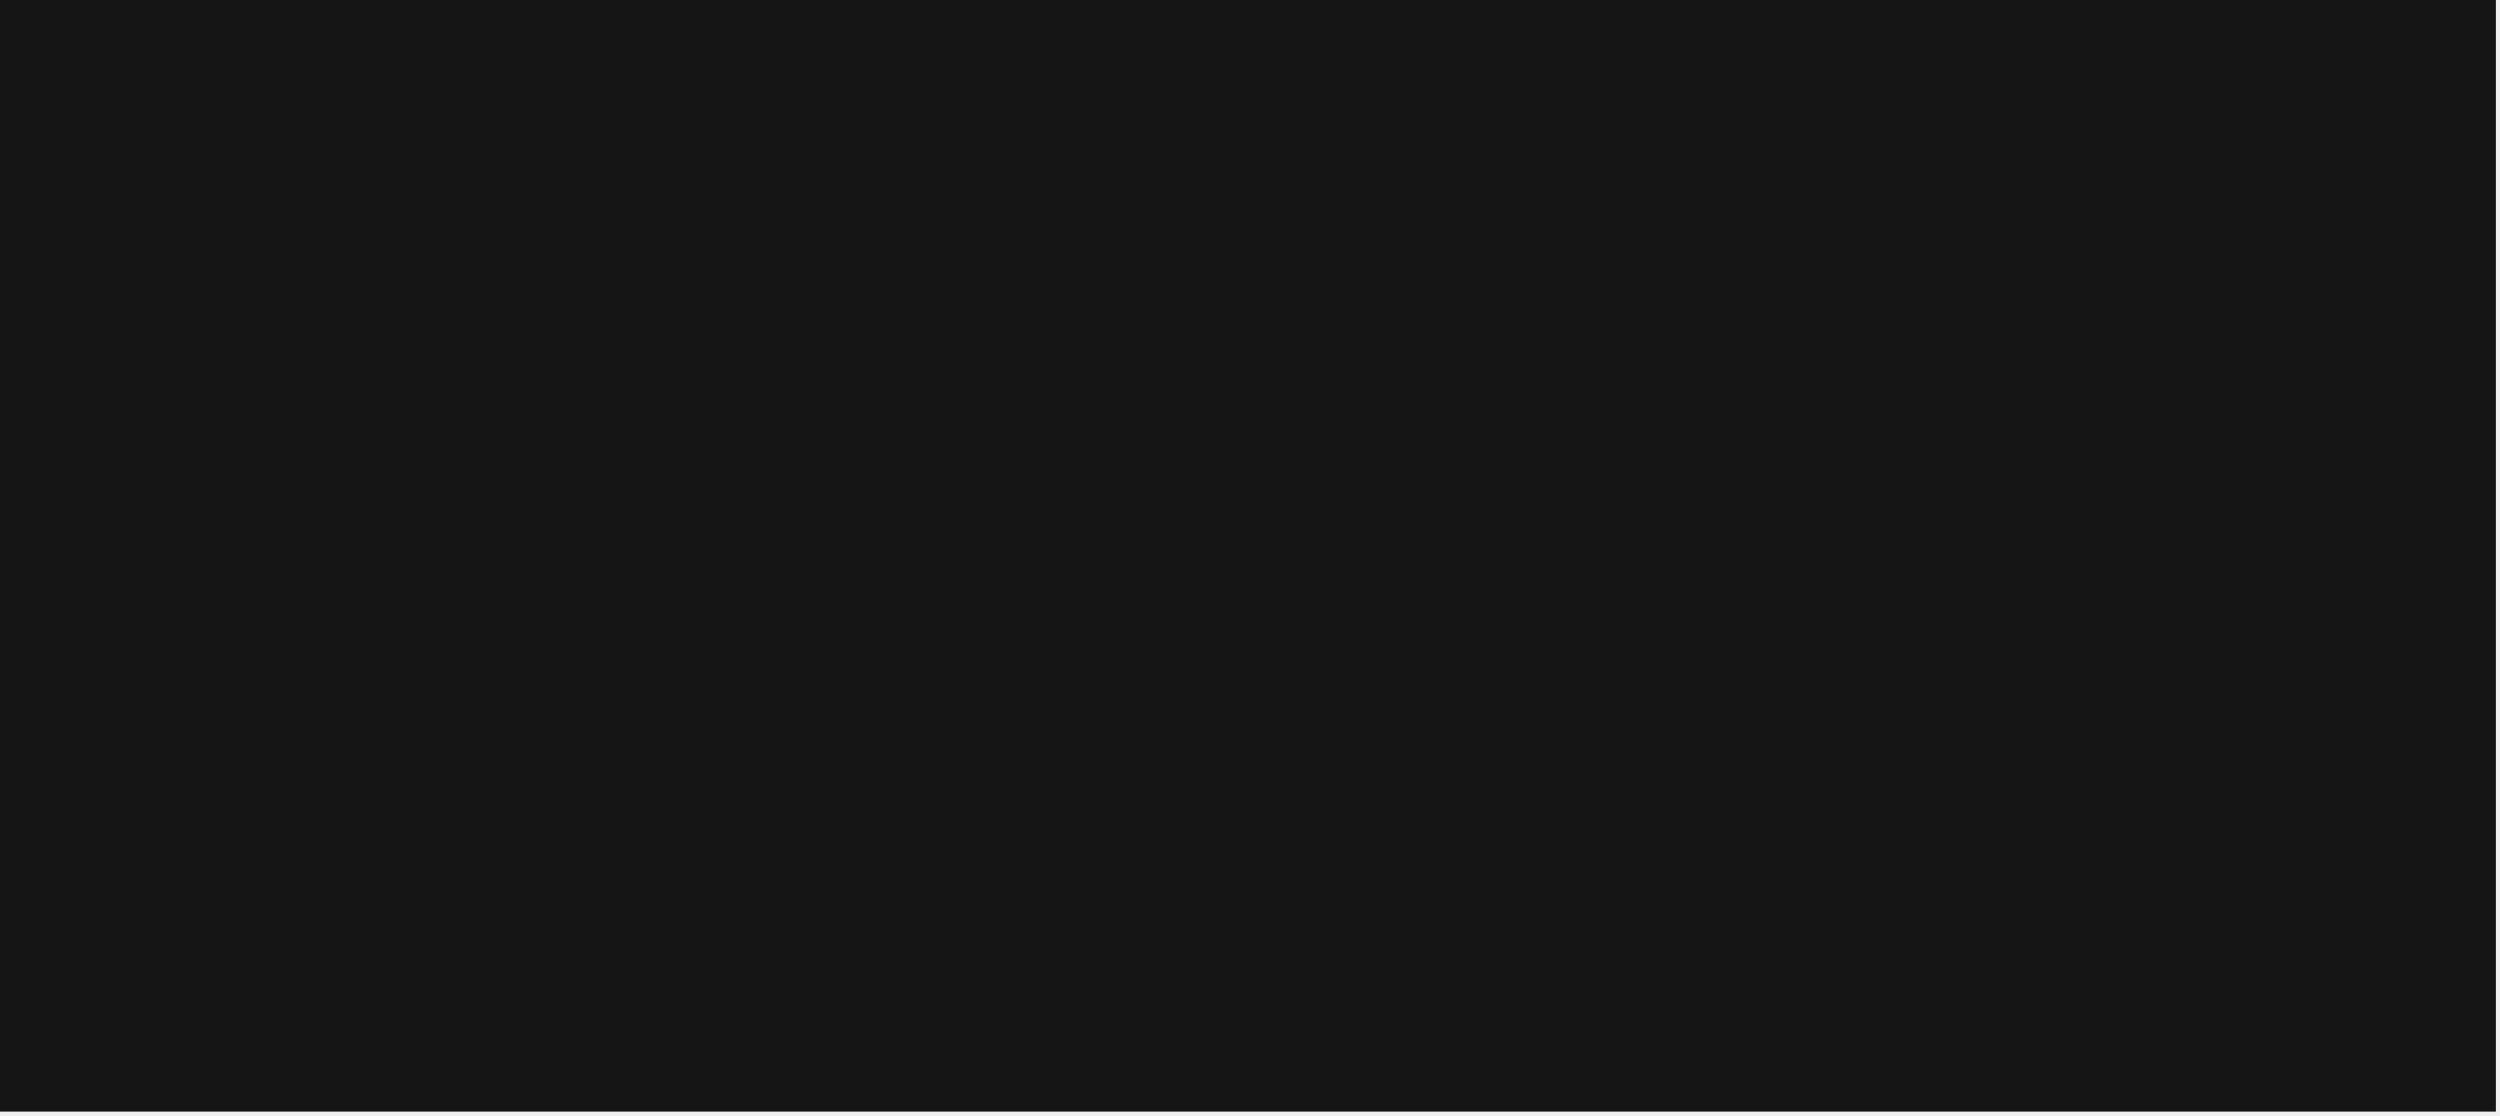
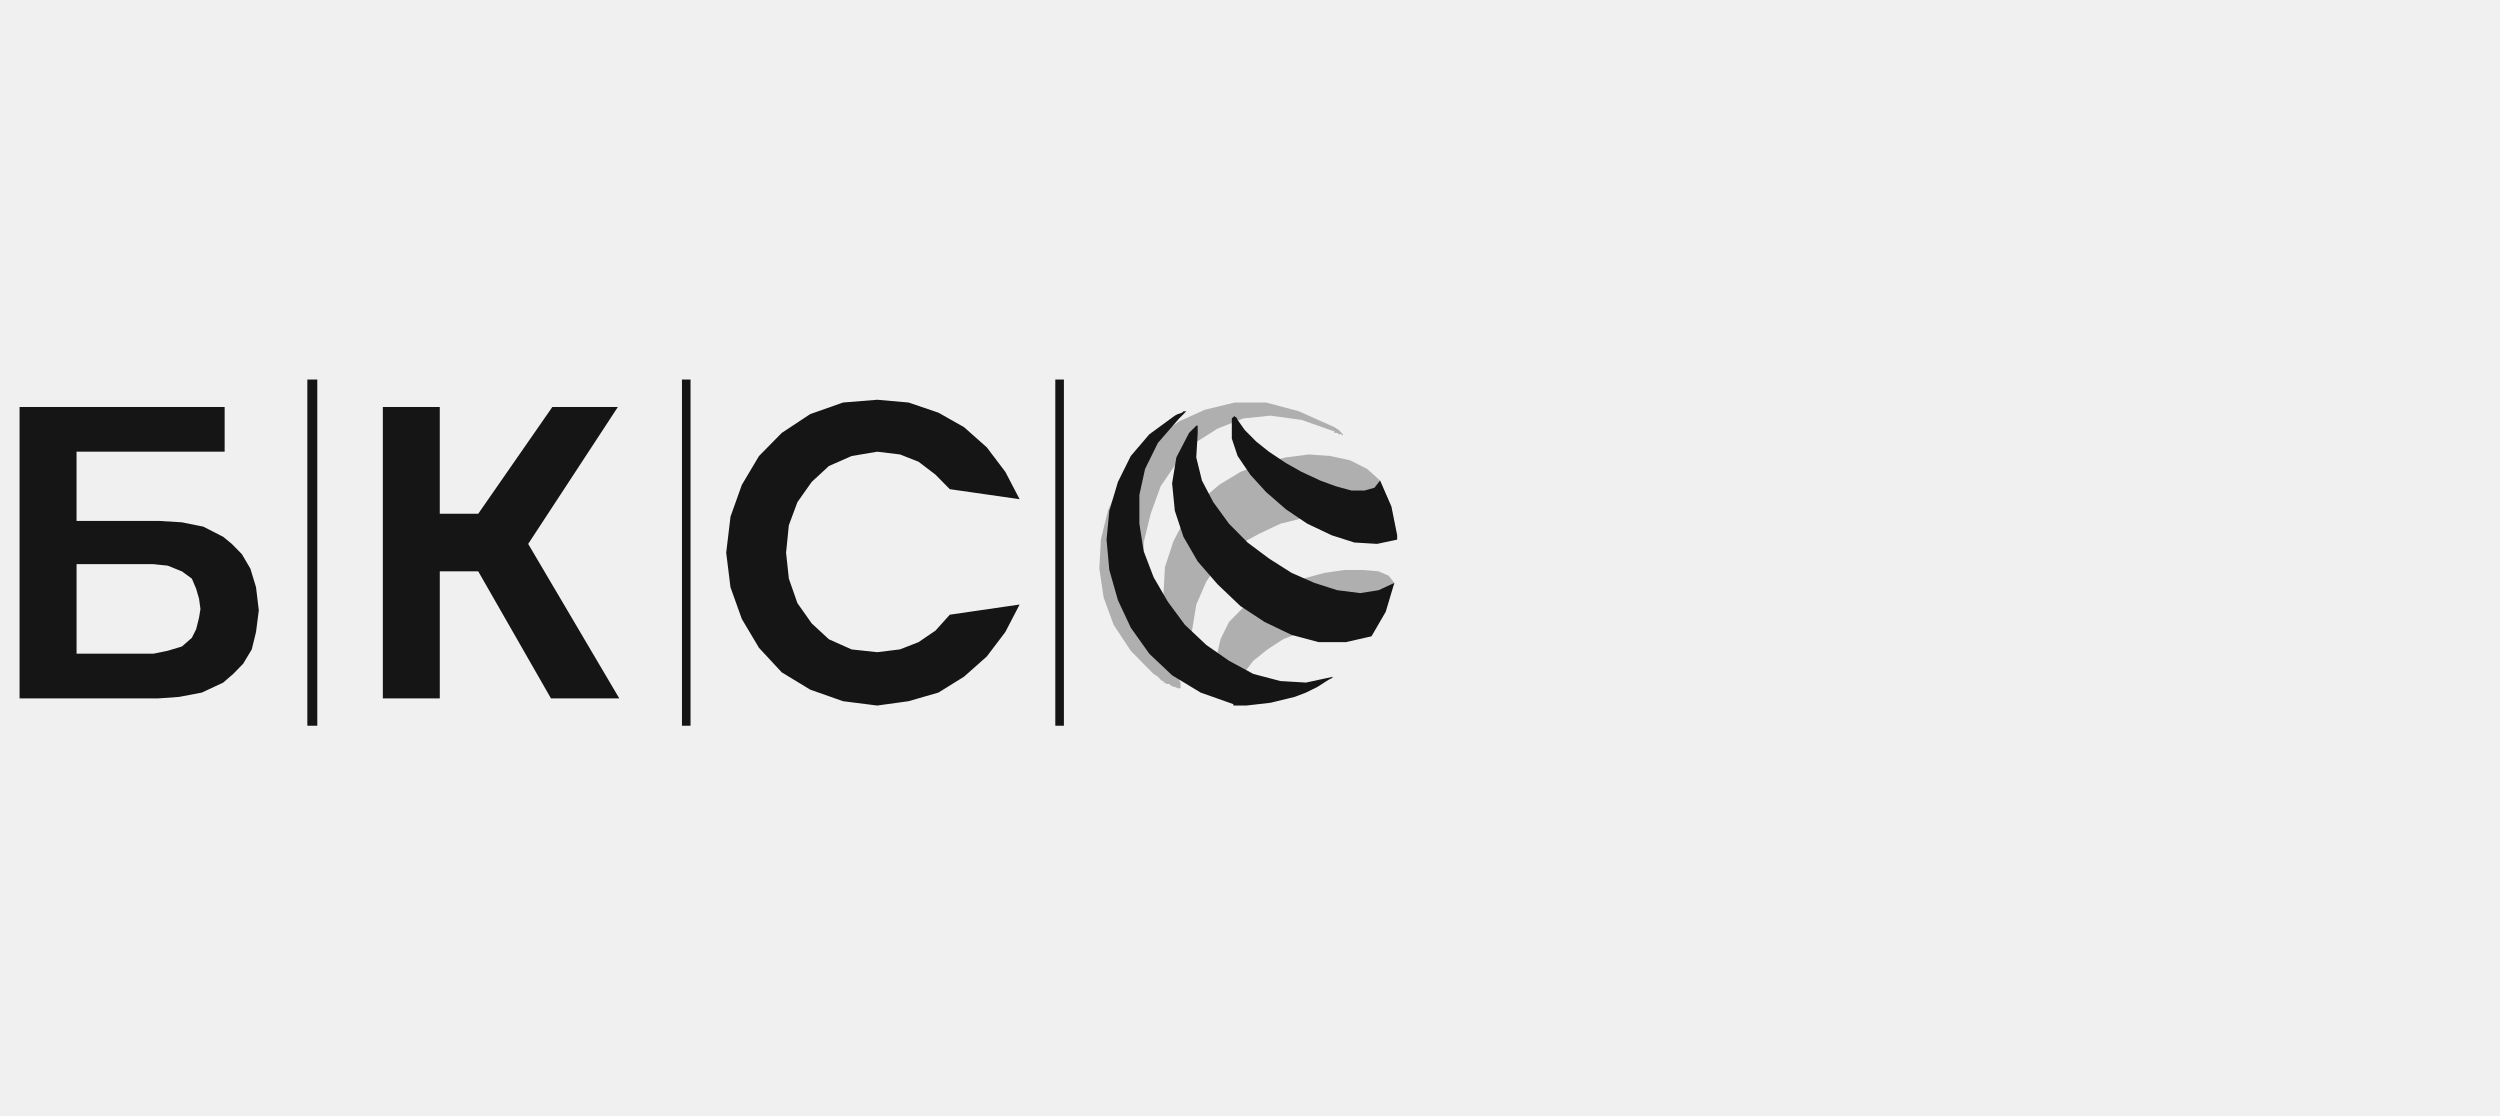
<svg xmlns="http://www.w3.org/2000/svg" xmlns:xlink="http://www.w3.org/1999/xlink" width="121" height="54">
  <defs>
-     <path d="M59.007 32.893l.066.142v.134h.068l.14.075h.133l.141.067h.347v-.067l.275-.627.482-.634.688-.553.757-.492.896-.35.898-.277.83-.14h.69l.549.207.273.419.49-.77.407-.768.282-.905.066-.073v-.067l-.275-.35-.482-.21-.762-.067h-.896l-.964.141-1.032.277-1.036.349-.965.486-.896.56-.69.701-.414.836-.208.911.14 1.044.002.001zm8.617-6.91l-.28-1.397-.548-1.328-.624-.56-.824-.418-.97-.21-1.03-.073-1.106.14-1.104.277-1.101.426-1.032.627-.896.768-.764.903-.548 1.054-.414 1.253-.069 1.329.21 1.537.547 1.604.07.21.07.14.134.069.074-.069h.066l.142-.074.067-.067.069-.067v-.075l-.07-1.463.208-1.26.483-1.113.689-.978.83-.769 1.03-.56 1.037-.492 1.105-.276 1.03-.067h1.036l.965.134.822.352.697.492zm-3.036-5.1v.07h.14l.068.066h.14l.065.074v-.074l-.205-.209-.208-.134-1.722-.769-1.584-.425h-1.52l-1.447.35-1.244.561-1.17.837-.966 1.052-.761 1.185-.55 1.255-.342 1.396-.073 1.403.207 1.396.483 1.321.83 1.26 1.103 1.12.208.134.134.142.074.067h.067v.075h.068l.066.067h.14l.068.067.14.075h.066l.142.067h.135v-.276l-.07-.142-.133-.276-.14-.284-.757-1.463-.556-1.538-.131-1.536v-1.538l.34-1.395.482-1.33.762-1.118.896-.979 1.099-.694 1.245-.492 1.31-.134 1.513.207 1.588.56z" />
-     <path d="M10.873 19.698v2.164H3.705v3.351h3.997l1.103.067 1.037.21.964.493.415.343.483.492.414.702.274.903.134 1.119-.134 1.045-.207.844-.416.693-.48.493-.483.418-1.037.486-1.098.209-1.037.074H.947V19.698h9.927-.001zM3.705 31.639h3.722l.689-.142.69-.207.48-.42.208-.416.14-.56.068-.418-.067-.492-.141-.486-.208-.493-.48-.35-.691-.277-.689-.073h-3.72v4.334zm17.58-11.941v5.166h1.862l3.586-5.166h3.172l-4.341 6.628 4.41 7.477h-3.307l-3.52-6.149h-1.861v6.15h-2.757V19.698h2.757zM45.97 29.751l3.379-.492-.69 1.329-.897 1.185-1.104.979-1.237.768-1.447.418-1.518.21-1.654-.21-1.587-.559-1.378-.837-1.101-1.186-.831-1.396-.55-1.537-.207-1.672.209-1.747.548-1.537.83-1.395 1.103-1.12 1.377-.91 1.588-.56 1.654-.134 1.518.134 1.447.492 1.237.7 1.104.98.897 1.186.69 1.322-3.38-.486-.69-.701-.822-.627-.897-.352-1.104-.134-1.24.21-1.101.485-.83.768-.691.979-.415 1.118-.134 1.33.134 1.253.415 1.187.69.978.83.769 1.102.493 1.24.134 1.103-.136.897-.35.823-.56.69-.769zm-31.095 5.374V18.37h.482v16.755h-.482zm18.132 0V18.37h.415v16.755h-.415zm18.07 0V18.37h.416v16.755h-.416zm15.721-11.867l-.277.35-.48.135h-.623l-.763-.208-.757-.277L63 22.84l-.756-.426-.829-.552-.616-.492-.556-.56-.34-.485-.074-.14h-.066v-.069l-.07.067-.073.067v.979l.281.842.614.905.766.842.962.835 1.03.694 1.18.56 1.095.35 1.105.067.97-.207v-.21l-.28-1.396-.548-1.254.001.001zm-8.83-2.237v-.42H57.9l-.068.074-.14.135-.14.142-.616 1.186-.206 1.255.132 1.329.417 1.26.687 1.187.965 1.112 1.105 1.052 1.17.77 1.31.627 1.314.35h1.31l1.24-.283.69-1.187.415-1.396-.757.351-.897.141-1.105-.14-1.104-.352-1.106-.485-1.102-.701-1.03-.77-.9-.91-.762-1.046-.548-1.044-.275-1.119.066-1.118zm-.896-.77l.07-.068.14-.14.065-.069.074-.067h-.14l-.07.067-.206.067-.142.075-1.237.905-.896 1.05-.622 1.254-.417 1.397-.134 1.395.134 1.47.417 1.464.622 1.328.896 1.262 1.106 1.045 1.378.835 1.585.56v.068h.617l1.176-.134 1.173-.285.55-.209.555-.276.548-.35.141-.068.065-.073-1.31.282-1.239-.073-1.31-.345-1.173-.634-1.103-.768-1.038-.978-.822-1.112-.69-1.188-.481-1.26-.208-1.33v-1.395l.275-1.255.62-1.26 1.033-1.187h-.002z" />
+     <path d="M59.007 32.893l.066.142v.134h.068l.14.075h.133l.141.067h.347v-.067l.275-.627.482-.634.688-.553.757-.492.896-.35.898-.277.83-.14h.69l.549.207.273.419.49-.77.407-.768.282-.905.066-.073v-.067l-.275-.35-.482-.21-.762-.067h-.896l-.964.141-1.032.277-1.036.349-.965.486-.896.56-.69.701-.414.836-.208.911.14 1.044.002.001zm8.617-6.91l-.28-1.397-.548-1.328-.624-.56-.824-.418-.97-.21-1.03-.073-1.106.14-1.104.277-1.101.426-1.032.627-.896.768-.764.903-.548 1.054-.414 1.253-.069 1.329.21 1.537.547 1.604.07.21.07.14.134.069.074-.069h.066l.142-.074.067-.067.069-.067v-.075l-.07-1.463.208-1.26.483-1.113.689-.978.83-.769 1.03-.56 1.037-.492 1.105-.276 1.03-.067h1.036l.965.134.822.352.697.492zm-3.036-5.1v.07h.14l.068.066h.14l.065.074v-.074l-.205-.209-.208-.134-1.722-.769-1.584-.425h-1.52l-1.447.35-1.244.561-1.17.837-.966 1.052-.761 1.185-.55 1.255-.342 1.396-.073 1.403.207 1.396.483 1.321.83 1.26 1.103 1.12.208.134.134.142.074.067h.067v.075h.068l.066.067h.14l.068.067.14.075h.066l.142.067h.135v-.276l-.07-.142-.133-.276-.14-.284-.757-1.463-.556-1.538-.131-1.536v-1.538l.34-1.395.482-1.33.762-1.118.896-.979 1.099-.694 1.245-.492 1.31-.134 1.513.207 1.588.56z" id="bcs-w" />
+     <path d="M10.873 19.698v2.164H3.705v3.351h3.997l1.103.067 1.037.21.964.493.415.343.483.492.414.702.274.903.134 1.119-.134 1.045-.207.844-.416.693-.48.493-.483.418-1.037.486-1.098.209-1.037.074H.947V19.698h9.927-.001zM3.705 31.639h3.722l.689-.142.69-.207.48-.42.208-.416.14-.56.068-.418-.067-.492-.141-.486-.208-.493-.48-.35-.691-.277-.689-.073h-3.72v4.334zm17.58-11.941v5.166h1.862l3.586-5.166h3.172l-4.341 6.628 4.41 7.477h-3.307l-3.52-6.149h-1.861v6.15h-2.757V19.698h2.757zM45.97 29.751l3.379-.492-.69 1.329-.897 1.185-1.104.979-1.237.768-1.447.418-1.518.21-1.654-.21-1.587-.559-1.378-.837-1.101-1.186-.831-1.396-.55-1.537-.207-1.672.209-1.747.548-1.537.83-1.395 1.103-1.12 1.377-.91 1.588-.56 1.654-.134 1.518.134 1.447.492 1.237.7 1.104.98.897 1.186.69 1.322-3.38-.486-.69-.701-.822-.627-.897-.352-1.104-.134-1.24.21-1.101.485-.83.768-.691.979-.415 1.118-.134 1.33.134 1.253.415 1.187.69.978.83.769 1.102.493 1.24.134 1.103-.136.897-.35.823-.56.69-.769zm-31.095 5.374V18.37h.482v16.755h-.482zm18.132 0V18.37h.415v16.755h-.415zm18.07 0V18.37h.416v16.755h-.416zm15.721-11.867l-.277.35-.48.135h-.623l-.763-.208-.757-.277L63 22.84l-.756-.426-.829-.552-.616-.492-.556-.56-.34-.485-.074-.14h-.066v-.069l-.07.067-.073.067v.979l.281.842.614.905.766.842.962.835 1.03.694 1.18.56 1.095.35 1.105.067.97-.207v-.21l-.28-1.396-.548-1.254.001.001zm-8.83-2.237v-.42H57.9l-.068.074-.14.135-.14.142-.616 1.186-.206 1.255.132 1.329.417 1.26.687 1.187.965 1.112 1.105 1.052 1.17.77 1.31.627 1.314.35h1.31l1.24-.283.69-1.187.415-1.396-.757.351-.897.141-1.105-.14-1.104-.352-1.106-.485-1.102-.701-1.03-.77-.9-.91-.762-1.046-.548-1.044-.275-1.119.066-1.118zm-.896-.77l.07-.068.14-.14.065-.069.074-.067h-.14l-.07.067-.206.067-.142.075-1.237.905-.896 1.05-.622 1.254-.417 1.397-.134 1.395.134 1.47.417 1.464.622 1.328.896 1.262 1.106 1.045 1.378.835 1.585.56v.068h.617l1.176-.134 1.173-.285.55-.209.555-.276.548-.35.141-.068.065-.073-1.31.282-1.239-.073-1.31-.345-1.173-.634-1.103-.768-1.038-.978-.822-1.112-.69-1.188-.481-1.26-.208-1.33v-1.395l.275-1.255.62-1.26 1.033-1.187h-.002z" id="bcs-w_c" />
  </defs>
  <g fill="none" fill-rule="evenodd">
-     <mask fill="#fff">
-       <use xlink:href="#a" />
+     <mask id="bcs-w_b" fill="#fff">
+       <use xlink:href="#bcs-w" />
    </mask>
-     <use fill-opacity=".2" fill="#000" fill-rule="nonzero" xlink:href="#a" />
-     <g opacity=".1" mask="url(#b)" fill="#151515">
+     <use fill-opacity=".2" fill="#000" fill-rule="nonzero" xlink:href="#bcs-w" />
+     <g opacity=".1" mask="url(#bcs-w_b)" fill="#151515">
      <path d="M0 0h120.8v53.8H0z" />
    </g>
-     <mask fill="#fff">
+     <mask id="bcs-w_d" fill="#fff">
      <use xlink:href="#c" />
    </mask>
-     <use fill="#151515" fill-rule="nonzero" xlink:href="#c" />
-     <g mask="url(#d)" fill="#151515">
+     <use fill="#151515" fill-rule="nonzero" xlink:href="#bcs-w_c" />
+     <g mask="url(#bcs-w_d)" fill="#151515">
      <path d="M0 0h120.8v53.8H0z" />
    </g>
  </g>
</svg>
